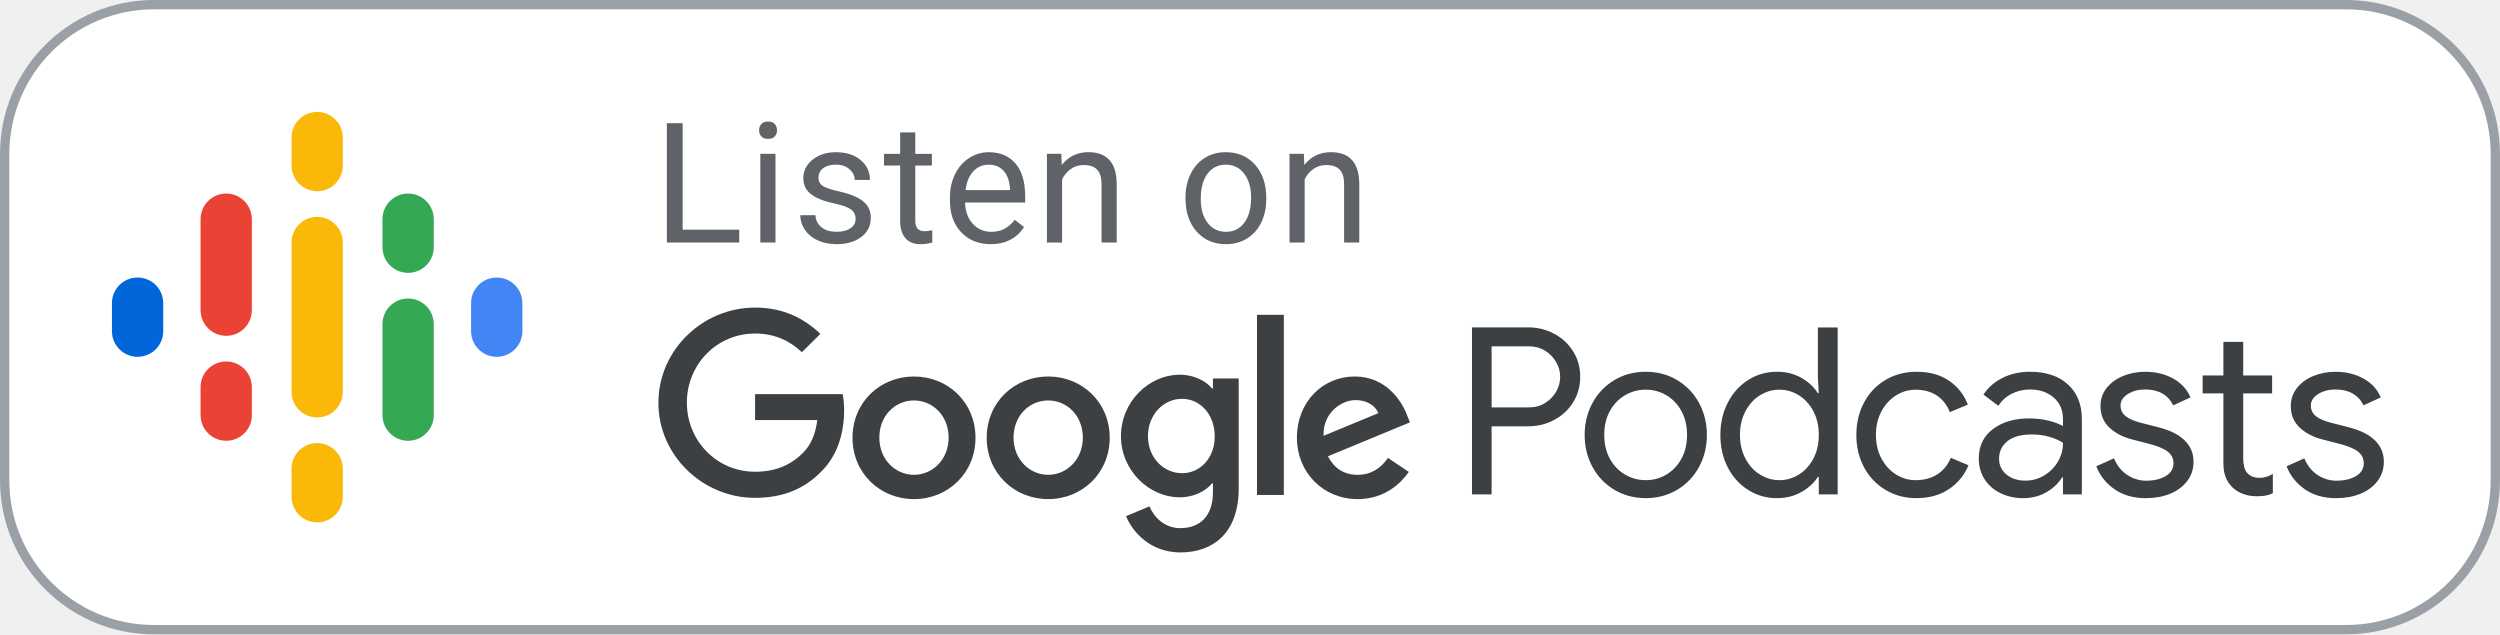
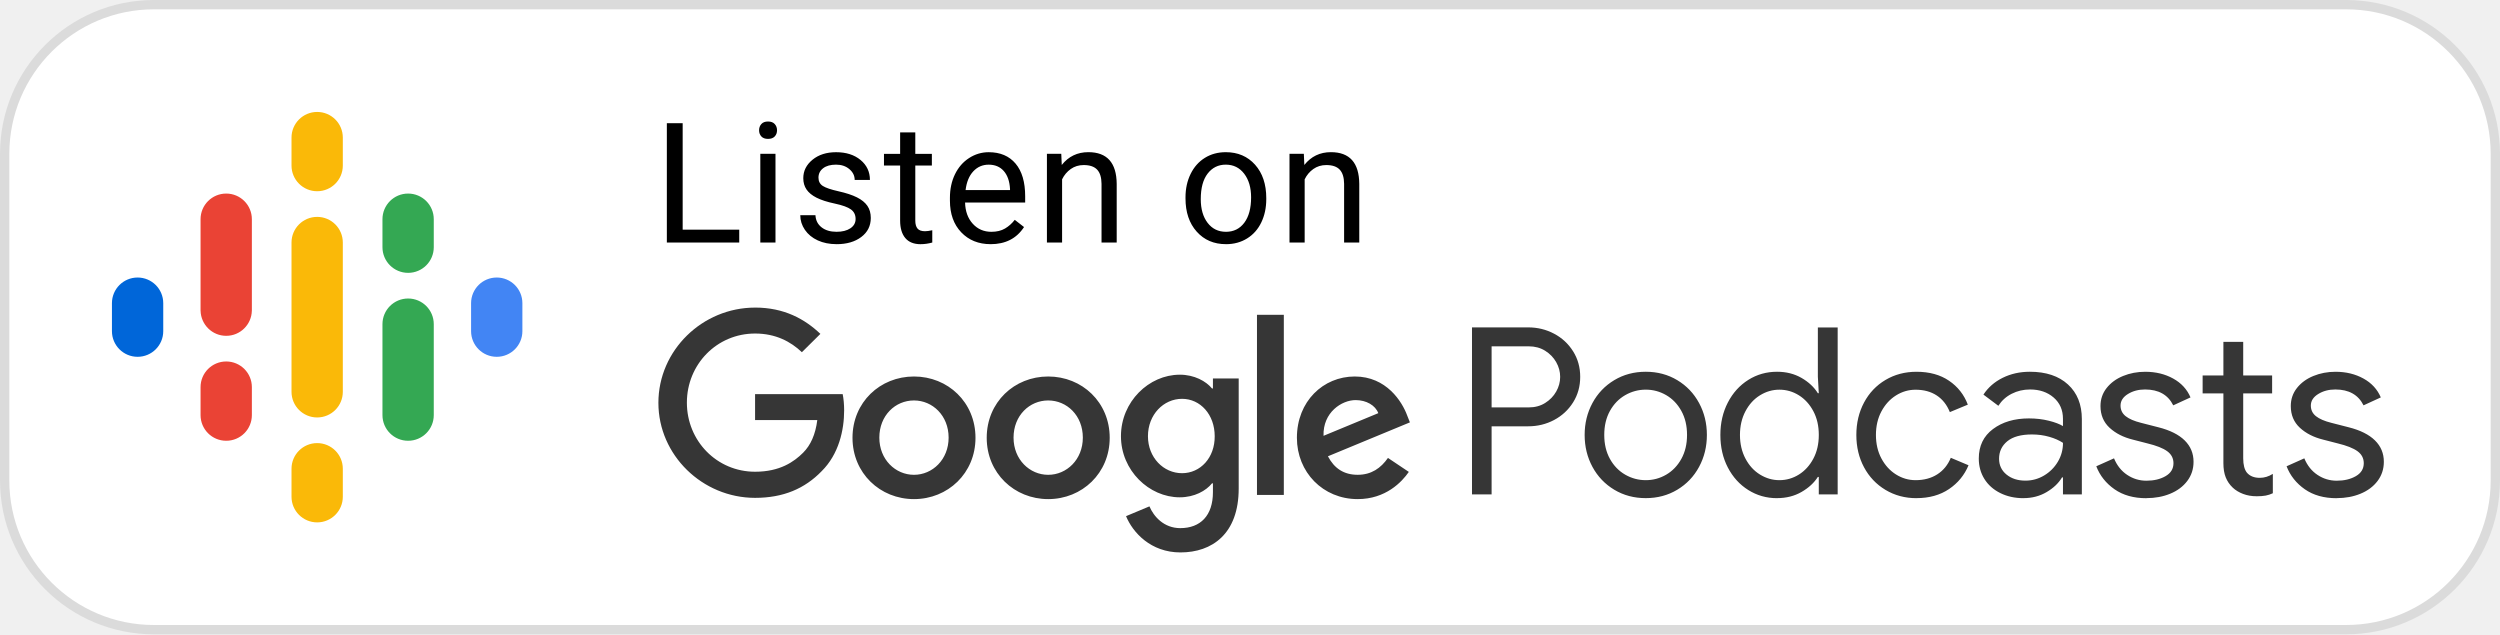
<svg xmlns="http://www.w3.org/2000/svg" height="34" viewBox="0 0 134 34" width="134">
  <g fill="none" fill-rule="evenodd">
-     <rect fill="#fff" height="33.5" rx="8" stroke="#9aa0a6" stroke-width=".5" width="133.5" x=".25" y=".25" />
+     <rect fill="#fff" height="33.5" rx="8" stroke="hsl(0, 0%, 86%)" stroke-width=".5" width="133.5" x=".25" y=".25" />
    <g transform="translate(5 5)">
      <path d="m0 0h24v24h-24z" />
      <g fill-rule="nonzero">
        <path d="m2.375 9.875c-.76 0-1.375.615-1.375 1.375v1.5c0 .76.615 1.375 1.375 1.375s1.375-.615 1.375-1.375v-1.5c0-.76-.615-1.375-1.375-1.375z" fill="#0066d9" />
        <path d="m21.625 9.875c-.76 0-1.375.615-1.375 1.375v1.5c0 .76.615 1.375 1.375 1.375s1.375-.615 1.375-1.375v-1.5c0-.76-.615-1.375-1.375-1.375z" fill="#4285f4" />
        <path d="m7.125 14.375c-.76 0-1.375.615-1.375 1.375v1.5c0 .76.615 1.375 1.375 1.375s1.375-.615 1.375-1.375v-1.5c0-.76-.615-1.375-1.375-1.375z" fill="#ea4335" />
        <path d="m7.125 5.375c-.76 0-1.375.615-1.375 1.375v4.906h.001c.018.745.625 1.344 1.374 1.344s1.356-.599 1.374-1.344h.001v-4.906c0-.76-.615-1.375-1.375-1.375z" fill="#ea4335" />
        <path d="m16.875 5.375c-.76 0-1.375.615-1.375 1.375v1.5c0 .76.615 1.375 1.375 1.375s1.375-.615 1.375-1.375v-1.5c0-.76-.615-1.375-1.375-1.375z" fill="#34a853" />
        <path d="m12 1c-.76 0-1.375.615-1.375 1.375v1.5c0 .76.615 1.375 1.375 1.375s1.375-.615 1.375-1.375v-1.5c0-.76-.615-1.375-1.375-1.375z" fill="#fab908" />
        <path d="m12 18.75c-.76 0-1.375.615-1.375 1.375v1.5c0 .76.615 1.375 1.375 1.375s1.375-.615 1.375-1.375v-1.5c0-.76-.615-1.375-1.375-1.375z" fill="#fab908" />
        <path d="m16.875 11c-.76 0-1.375.615-1.375 1.375v4.875c0 .76.615 1.375 1.375 1.375s1.375-.615 1.375-1.375v-4.875c0-.76-.615-1.375-1.375-1.375z" fill="#34a853" />
        <path d="m13.375 8c0-.76-.615-1.375-1.375-1.375s-1.375.615-1.375 1.375v3.334 1.334 3.333c0 .76.615 1.375 1.375 1.375s1.375-.615 1.375-1.375v-3.334-1.333z" fill="#fab908" />
      </g>
    </g>
    <g transform="translate(35 14)">
      <path d="m0 2h91v14h-91z" />
-       <g fill="#3c4043" fill-rule="nonzero">
+       <g fill="hsl(0, 0%, 21%)" fill-rule="nonzero">
        <path d="m44.95 12.5v-3.65h1.962c.5 0 .963-.113 1.387-.338s.765-.54 1.019-.944.381-.86.381-1.369-.127-.965-.381-1.369-.594-.719-1.019-.944-.887-.338-1.387-.338h-3.013v8.95zm1.988-4.662h-1.988v-3.275h1.988c.333 0 .627.079.881.237s.452.362.594.613.212.512.212.787-.071.537-.212.787-.34.454-.594.613-.548.237-.881.237zm6.275 4.862c.625 0 1.188-.15 1.688-.45s.89-.708 1.169-1.225.419-1.087.419-1.712-.14-1.196-.419-1.712-.669-.925-1.169-1.225-1.062-.45-1.688-.45-1.188.15-1.688.45-.89.708-1.169 1.225-.419 1.087-.419 1.712.14 1.196.419 1.712.669.925 1.169 1.225 1.062.45 1.688.45zm0-.963c-.392 0-.758-.098-1.1-.294s-.615-.477-.819-.844-.306-.796-.306-1.288.102-.921.306-1.288.477-.648.819-.844.708-.294 1.1-.294.756.098 1.094.294.608.477.812.844.306.796.306 1.288-.102.921-.306 1.288-.475.648-.812.844-.702.294-1.094.294zm7.037.963c.492 0 .929-.11 1.312-.331s.675-.49.875-.806h.05v.938h1.012v-8.95h-1.062v2.638l.05.887h-.05c-.2-.325-.492-.598-.875-.819s-.821-.331-1.312-.331c-.567 0-1.081.146-1.544.438s-.827.696-1.094 1.212-.4 1.096-.4 1.738c0 .65.133 1.231.4 1.744s.631.915 1.094 1.206.977.438 1.544.438zm.125-.963c-.367 0-.713-.1-1.038-.3s-.585-.485-.781-.856-.294-.794-.294-1.269.098-.898.294-1.269.456-.656.781-.856.671-.3 1.038-.3c.375 0 .723.1 1.044.3s.579.483.775.85.294.792.294 1.275-.098.908-.294 1.275-.454.65-.775.85-.669.3-1.044.3zm7.35.963c.683 0 1.265-.163 1.744-.487s.827-.75 1.044-1.275l-.95-.4c-.158.383-.4.679-.725.887s-.713.312-1.163.312c-.375 0-.725-.102-1.05-.306s-.585-.49-.781-.856-.294-.787-.294-1.262.098-.896.294-1.262.456-.652.781-.856.675-.306 1.05-.306c.442 0 .819.102 1.131.306s.548.502.706.894l.963-.4c-.2-.533-.535-.96-1.006-1.281s-1.052-.481-1.744-.481c-.617 0-1.171.146-1.663.438s-.875.696-1.15 1.212-.412 1.096-.412 1.738.138 1.219.412 1.731.658.917 1.15 1.212 1.046.444 1.663.444zm5.737 0c.458 0 .871-.108 1.238-.325s.642-.479.825-.787h.05v.912h1.012v-4.037c0-.783-.248-1.402-.744-1.856s-1.177-.681-2.044-.681c-.533 0-1.019.108-1.456.325s-.781.517-1.031.9l.8.6c.175-.275.412-.49.713-.644s.629-.231.988-.231c.508 0 .929.144 1.262.431s.5.669.5 1.144v.388c-.175-.108-.427-.204-.756-.287s-.685-.125-1.069-.125c-.775 0-1.417.19-1.925.569s-.762.906-.762 1.581c0 .408.1.773.3 1.094s.483.573.85.756.783.275 1.25.275zm.1-.938c-.408 0-.746-.108-1.012-.325s-.4-.5-.4-.85c0-.383.148-.696.444-.938s.735-.362 1.319-.362c.325 0 .633.042.925.125s.537.192.738.325c0 .367-.092.704-.275 1.012s-.429.554-.738.738-.642.275-1 .275zm6.487.938c.467 0 .892-.079 1.275-.237s.688-.385.912-.681.338-.64.338-1.031c0-.45-.158-.831-.475-1.144s-.787-.548-1.413-.706l-.925-.237c-.367-.092-.642-.21-.825-.356s-.275-.335-.275-.569c0-.25.131-.456.394-.619s.569-.244.919-.244c.725 0 1.229.283 1.512.85l.925-.425c-.183-.433-.494-.771-.931-1.012s-.935-.362-1.494-.362c-.425 0-.821.075-1.188.225s-.66.365-.881.644-.331.602-.331.969c0 .475.163.863.487 1.163s.742.512 1.25.637l.775.2c.483.117.838.256 1.062.419s.338.377.338.644c0 .3-.142.531-.425.694s-.625.244-1.025.244c-.375 0-.719-.104-1.031-.312s-.548-.504-.706-.887l-.95.425c.192.5.517.91.975 1.231s1.029.481 1.712.481zm5.9-.1c.2 0 .365-.013.494-.037s.256-.067.381-.125v-1.038c-.225.142-.458.212-.7.212-.3 0-.529-.092-.688-.275-.133-.167-.2-.425-.2-.775v-3.475h1.55v-.963h-1.55v-1.8h-1.062v1.8h-1.113v.963h1.113v3.737c0 .3.042.554.125.762s.208.392.375.55c.15.142.335.254.556.338s.46.125.719.125zm4.3.1c.467 0 .892-.079 1.275-.237s.688-.385.912-.681.338-.64.338-1.031c0-.45-.158-.831-.475-1.144s-.787-.548-1.413-.706l-.925-.237c-.367-.092-.642-.21-.825-.356s-.275-.335-.275-.569c0-.25.131-.456.394-.619s.569-.244.919-.244c.725 0 1.229.283 1.512.85l.925-.425c-.183-.433-.494-.771-.931-1.012s-.935-.362-1.494-.362c-.425 0-.821.075-1.188.225s-.66.365-.881.644-.331.602-.331.969c0 .475.163.863.487 1.163s.742.512 1.25.637l.775.2c.483.117.838.256 1.062.419s.338.377.338.644c0 .3-.142.531-.425.694s-.625.244-1.025.244c-.375 0-.719-.104-1.031-.312s-.548-.504-.706-.887l-.95.425c.192.5.517.91.975 1.231s1.029.481 1.712.481z" />
        <path d="m28.233 6.083c.787 0 1.41.35 1.731.739h.049v-.535h1.381v5.901c0 2.431-1.429 3.422-3.121 3.422-1.594 0-2.557-1.069-2.917-1.944l1.254-.525c.224.535.768 1.167 1.653 1.167 1.079 0 1.75-.671 1.75-1.925v-.476h-.049c-.321.399-.943.749-1.731.749-1.643 0-3.15-1.439-3.15-3.276 0-1.857 1.507-3.296 3.15-3.296zm-14.243.097c1.818 0 3.296 1.381 3.296 3.286 0 1.896-1.478 3.286-3.296 3.286-1.818 0-3.296-1.39-3.296-3.286 0-1.906 1.478-3.286 3.296-3.286zm7.194 0c1.818 0 3.296 1.381 3.296 3.286 0 1.896-1.478 3.286-3.296 3.286-1.818 0-3.296-1.39-3.296-3.286 0-1.906 1.478-3.286 3.296-3.286zm16.431 0c1.701 0 2.538 1.351 2.81 2.09l.146.369-4.394 1.818c.34.651.856.992 1.594.992s1.244-.36 1.624-.904l1.118.749c-.369.535-1.235 1.458-2.742 1.458-1.867 0-3.257-1.449-3.257-3.286 0-1.954 1.41-3.286 3.101-3.286zm-32.142-3.694c1.556 0 2.664.613 3.5 1.41l-.992.982c-.593-.564-1.4-1.001-2.508-1.001-2.051 0-3.656 1.653-3.656 3.704 0 2.051 1.604 3.704 3.656 3.704 1.332 0 2.09-.535 2.576-1.021.399-.399.661-.972.758-1.75h-3.335v-1.39h4.696c.049.253.078.544.078.875 0 1.05-.282 2.343-1.206 3.257-.904.933-2.051 1.429-3.568 1.429-2.819 0-5.182-2.285-5.182-5.094 0-2.819 2.362-5.104 5.182-5.104zm28.34.389v9.654h-1.439v-9.654zm-19.824 4.589c-1.001 0-1.857.807-1.857 1.993 0 1.176.865 1.993 1.857 1.993.992 0 1.857-.817 1.857-1.993 0-1.186-.865-1.993-1.857-1.993zm7.194 0c-1.001 0-1.857.807-1.857 1.993 0 1.176.865 1.993 1.857 1.993.992 0 1.857-.817 1.857-1.993 0-1.186-.856-1.993-1.857-1.993zm7.175-.087c-.992 0-1.828.846-1.828 2.003 0 1.147.836 1.983 1.828 1.983.982 0 1.76-.826 1.75-1.983 0-1.157-.768-2.003-1.75-2.003zm9.304.068c-.739 0-1.76.651-1.721 1.915l2.936-1.215c-.156-.418-.642-.7-1.215-.7z" />
      </g>
    </g>
-     <path d="m39.623 13v-.69h-3.032v-5.708h-.848v6.398zm1.543-5.555c.158 0 .278-.044.36-.132.082-.088.123-.198.123-.33s-.041-.243-.123-.334c-.082-.091-.202-.136-.36-.136-.158 0-.278.045-.358.136-.081.091-.121.202-.121.334s.04.242.121.33c.081.088.2.132.358.132zm.4 5.555v-4.755h-.813v4.755zm3.275.088c.542 0 .983-.128 1.323-.385.34-.256.51-.597.51-1.022 0-.255-.061-.471-.182-.648-.122-.177-.308-.329-.56-.455-.252-.126-.581-.234-.987-.325-.406-.091-.686-.186-.842-.286-.155-.1-.233-.248-.233-.444 0-.208.083-.376.25-.505.167-.129.398-.193.694-.193.287 0 .525.081.714.242.189.161.283.353.283.576h.817c0-.434-.168-.79-.503-1.068s-.773-.417-1.312-.417c-.513 0-.934.135-1.263.404-.33.27-.494.599-.494.989 0 .234.058.437.174.606.116.17.294.316.536.439s.568.229.98.316c.412.088.7.193.866.314.166.122.248.292.248.512 0 .208-.093.374-.279.499s-.433.187-.74.187c-.334 0-.603-.08-.806-.24-.204-.16-.313-.376-.327-.648h-.813c0 .281.083.543.248.784.166.242.395.43.688.565.293.135.63.202 1.011.202zm4.505 0c.202 0 .41-.029.624-.088v-.659c-.164.035-.293.053-.387.053-.19 0-.325-.048-.404-.143-.079-.095-.119-.238-.119-.428v-2.949h.888v-.628h-.888v-1.151h-.813v1.151h-.866v.628h.866v2.949c0 .404.092.716.277.936.185.22.458.33.822.33zm3.749 0c.797 0 1.395-.306 1.793-.918l-.497-.387c-.149.193-.324.349-.523.466-.199.117-.442.176-.729.176-.404 0-.738-.144-1-.433-.262-.289-.399-.667-.411-1.136h3.221v-.338c0-.759-.171-1.342-.514-1.749-.343-.407-.823-.611-1.441-.611-.378 0-.729.105-1.052.314-.324.209-.576.5-.756.87-.18.371-.27.792-.27 1.263v.149c0 .709.202 1.275.606 1.698.404.423.929.635 1.573.635zm1.042-2.9h-2.382c.053-.431.19-.765.413-1.004.223-.239.498-.358.826-.358.34 0 .609.114.809.341.199.227.311.547.334.96zm2.791 2.812v-3.388c.111-.229.267-.413.466-.554.199-.141.431-.211.694-.211.325 0 .565.082.719.246.154.164.232.417.235.76v3.146h.813v-3.142c-.009-1.134-.516-1.701-1.521-1.701-.586 0-1.061.229-1.424.686l-.026-.598h-.769v4.755zm8.782.088c.428 0 .806-.103 1.136-.308.33-.205.583-.491.76-.859s.266-.783.266-1.246v-.057c0-.744-.2-1.34-.6-1.789-.4-.448-.924-.672-1.571-.672-.419 0-.792.101-1.118.303-.327.202-.582.489-.765.861-.183.372-.275.791-.275 1.257v.057c0 .738.2 1.332.6 1.78.4.448.922.672 1.567.672zm0-.664c-.41 0-.738-.16-.982-.479-.245-.319-.367-.743-.367-1.27 0-.595.123-1.052.369-1.371.246-.319.57-.479.971-.479.41 0 .739.162.987.486.248.324.371.746.371 1.268 0 .583-.122 1.036-.365 1.36s-.571.486-.984.486zm4.22.576v-3.388c.111-.229.267-.413.466-.554.199-.141.431-.211.694-.211.325 0 .565.082.719.246s.232.417.235.76v3.146h.813v-3.142c-.009-1.134-.516-1.701-1.521-1.701-.586 0-1.061.229-1.424.686l-.026-.598h-.769v4.755z" fill="#5f6368" fill-rule="nonzero" />
+     <path d="m39.623 13v-.69h-3.032v-5.708h-.848v6.398zm1.543-5.555c.158 0 .278-.044.36-.132.082-.088.123-.198.123-.33s-.041-.243-.123-.334c-.082-.091-.202-.136-.36-.136-.158 0-.278.045-.358.136-.081.091-.121.202-.121.334s.04.242.121.33c.081.088.2.132.358.132zm.4 5.555v-4.755h-.813v4.755zm3.275.088c.542 0 .983-.128 1.323-.385.34-.256.51-.597.51-1.022 0-.255-.061-.471-.182-.648-.122-.177-.308-.329-.56-.455-.252-.126-.581-.234-.987-.325-.406-.091-.686-.186-.842-.286-.155-.1-.233-.248-.233-.444 0-.208.083-.376.25-.505.167-.129.398-.193.694-.193.287 0 .525.081.714.242.189.161.283.353.283.576h.817c0-.434-.168-.79-.503-1.068s-.773-.417-1.312-.417c-.513 0-.934.135-1.263.404-.33.27-.494.599-.494.989 0 .234.058.437.174.606.116.17.294.316.536.439s.568.229.98.316c.412.088.7.193.866.314.166.122.248.292.248.512 0 .208-.093.374-.279.499s-.433.187-.74.187c-.334 0-.603-.08-.806-.24-.204-.16-.313-.376-.327-.648h-.813c0 .281.083.543.248.784.166.242.395.43.688.565.293.135.63.202 1.011.202zm4.505 0c.202 0 .41-.029.624-.088v-.659c-.164.035-.293.053-.387.053-.19 0-.325-.048-.404-.143-.079-.095-.119-.238-.119-.428v-2.949h.888v-.628h-.888v-1.151h-.813v1.151h-.866v.628h.866v2.949c0 .404.092.716.277.936.185.22.458.33.822.33zm3.749 0c.797 0 1.395-.306 1.793-.918l-.497-.387c-.149.193-.324.349-.523.466-.199.117-.442.176-.729.176-.404 0-.738-.144-1-.433-.262-.289-.399-.667-.411-1.136h3.221v-.338c0-.759-.171-1.342-.514-1.749-.343-.407-.823-.611-1.441-.611-.378 0-.729.105-1.052.314-.324.209-.576.5-.756.87-.18.371-.27.792-.27 1.263v.149c0 .709.202 1.275.606 1.698.404.423.929.635 1.573.635zm1.042-2.9h-2.382c.053-.431.19-.765.413-1.004.223-.239.498-.358.826-.358.34 0 .609.114.809.341.199.227.311.547.334.96zm2.791 2.812v-3.388c.111-.229.267-.413.466-.554.199-.141.431-.211.694-.211.325 0 .565.082.719.246.154.164.232.417.235.76v3.146h.813v-3.142c-.009-1.134-.516-1.701-1.521-1.701-.586 0-1.061.229-1.424.686l-.026-.598h-.769v4.755zm8.782.088c.428 0 .806-.103 1.136-.308.33-.205.583-.491.76-.859s.266-.783.266-1.246v-.057c0-.744-.2-1.34-.6-1.789-.4-.448-.924-.672-1.571-.672-.419 0-.792.101-1.118.303-.327.202-.582.489-.765.861-.183.372-.275.791-.275 1.257v.057c0 .738.2 1.332.6 1.78.4.448.922.672 1.567.672zm0-.664c-.41 0-.738-.16-.982-.479-.245-.319-.367-.743-.367-1.27 0-.595.123-1.052.369-1.371.246-.319.57-.479.971-.479.41 0 .739.162.987.486.248.324.371.746.371 1.268 0 .583-.122 1.036-.365 1.36s-.571.486-.984.486zm4.22.576v-3.388c.111-.229.267-.413.466-.554.199-.141.431-.211.694-.211.325 0 .565.082.719.246s.232.417.235.76v3.146h.813v-3.142c-.009-1.134-.516-1.701-1.521-1.701-.586 0-1.061.229-1.424.686l-.026-.598h-.769v4.755z" fill="#000" fill-rule="nonzero" />
  </g>
</svg>
